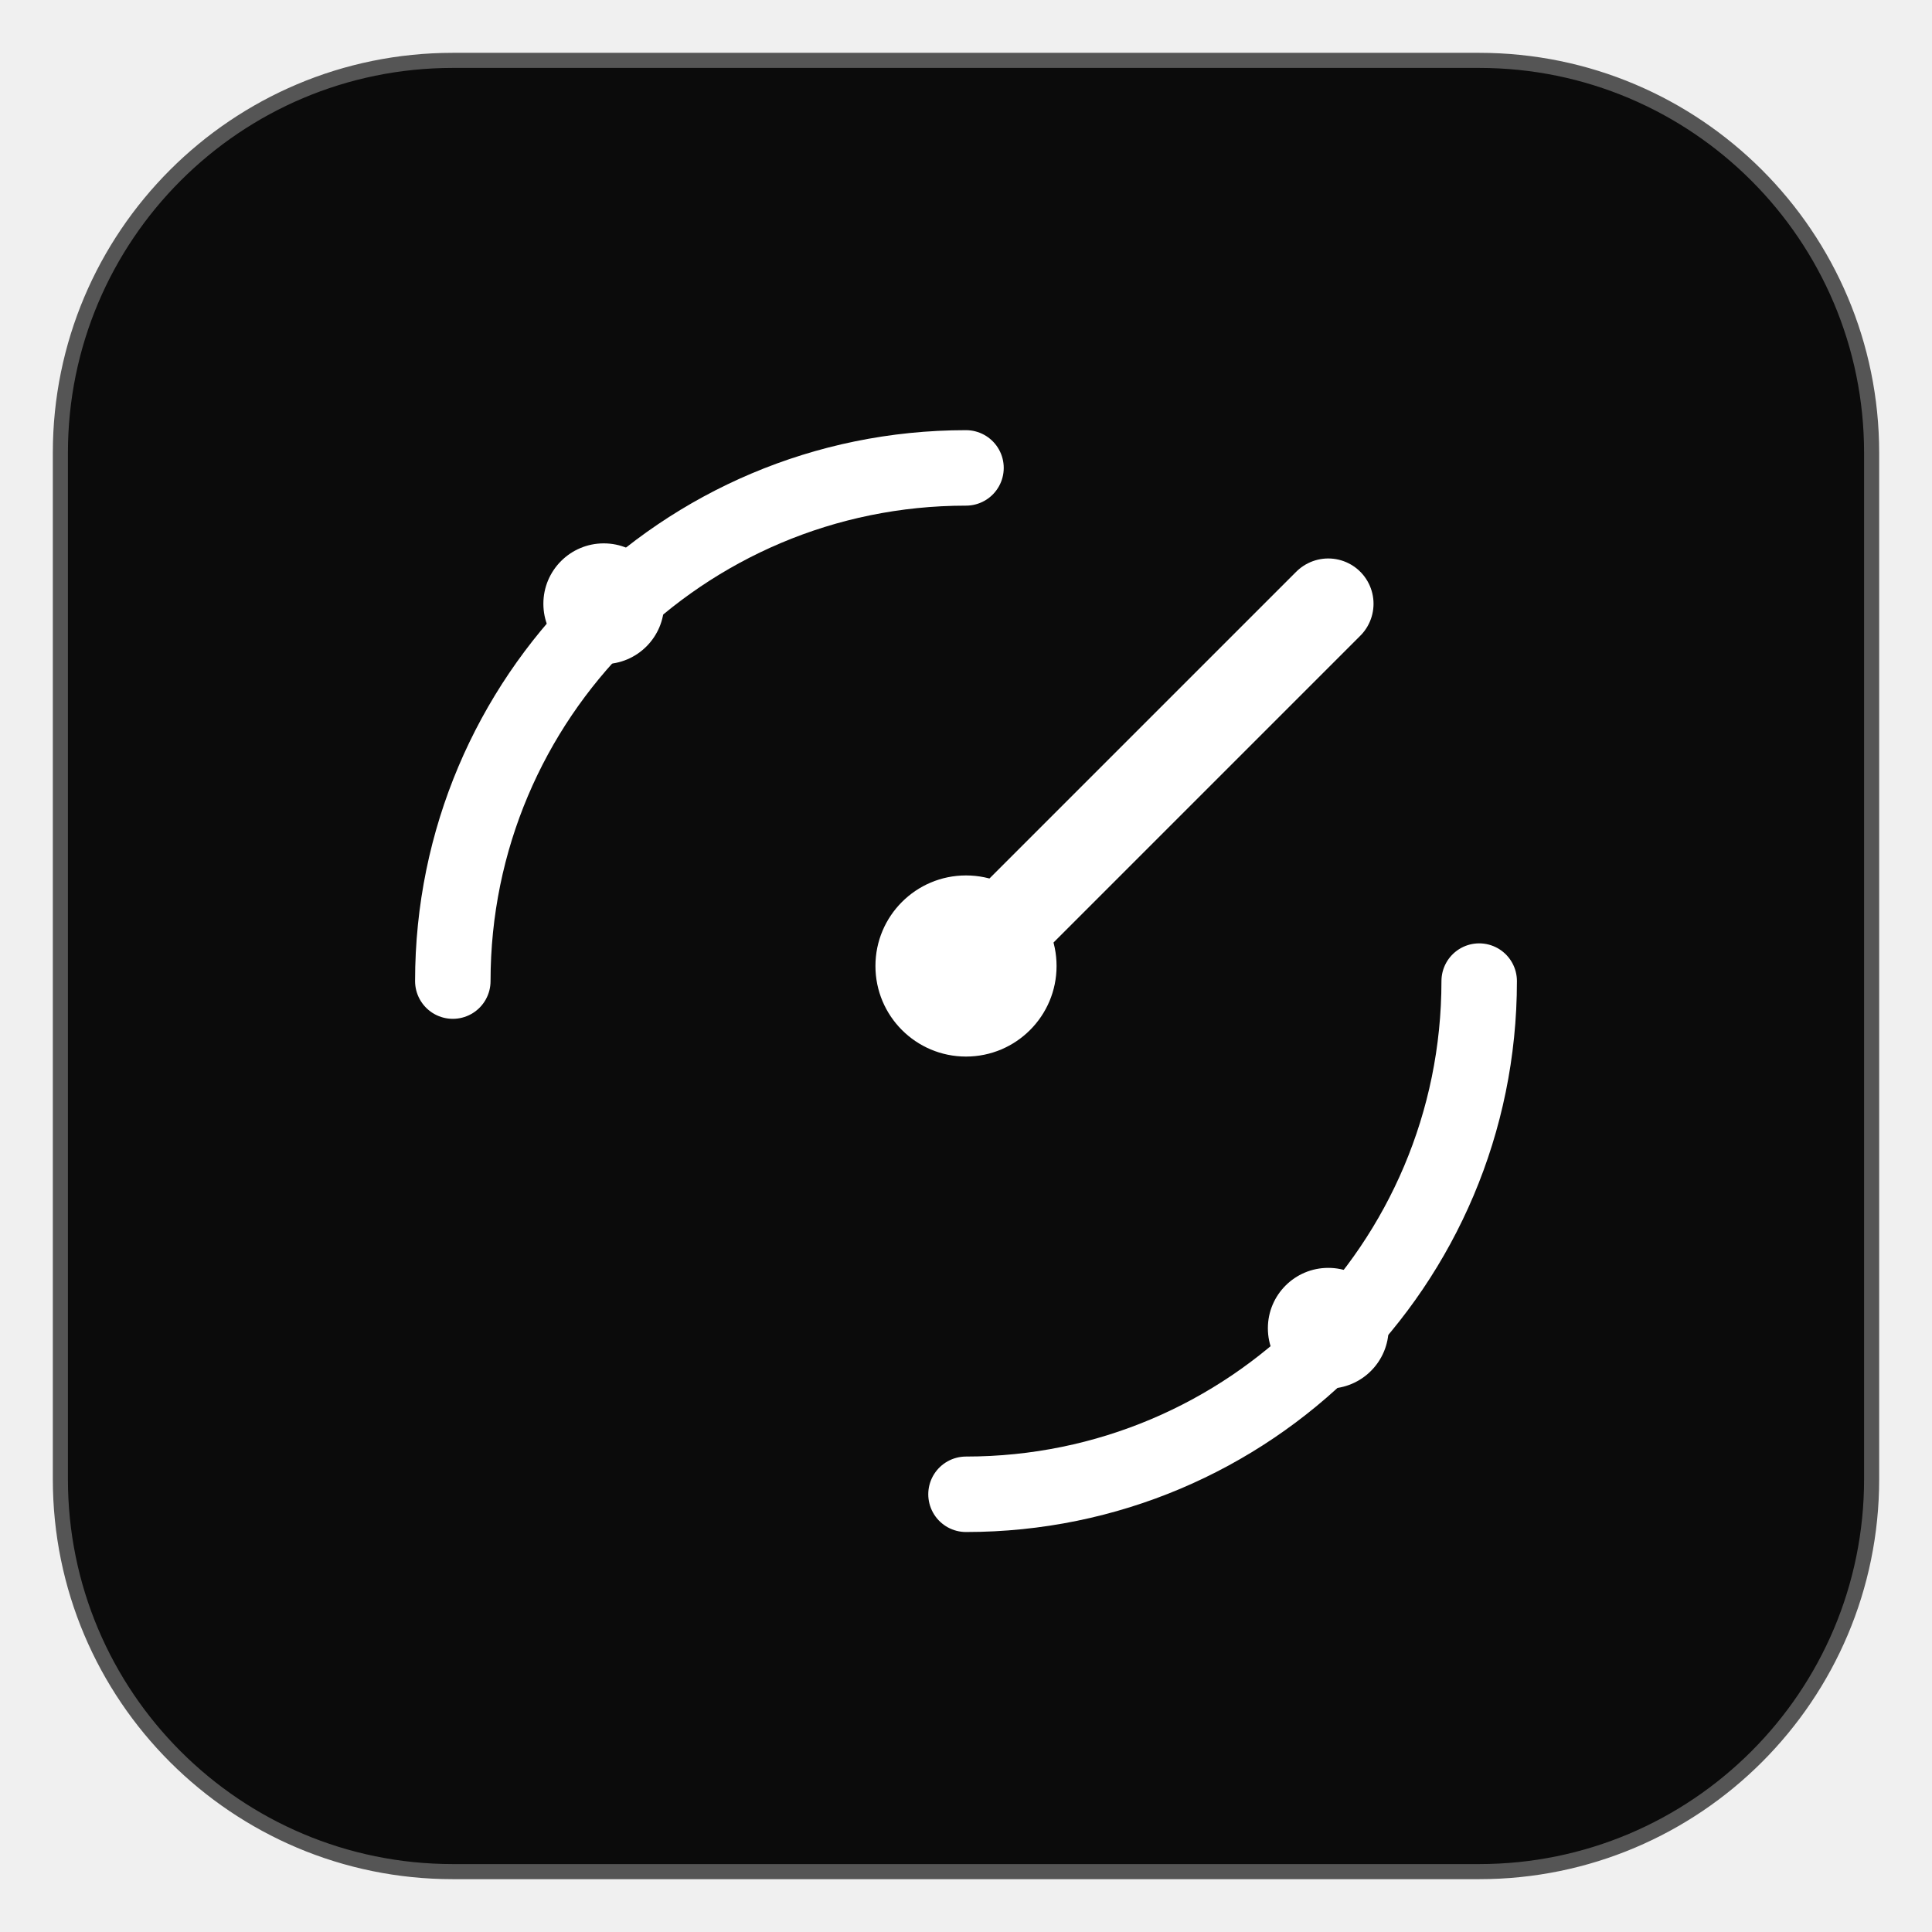
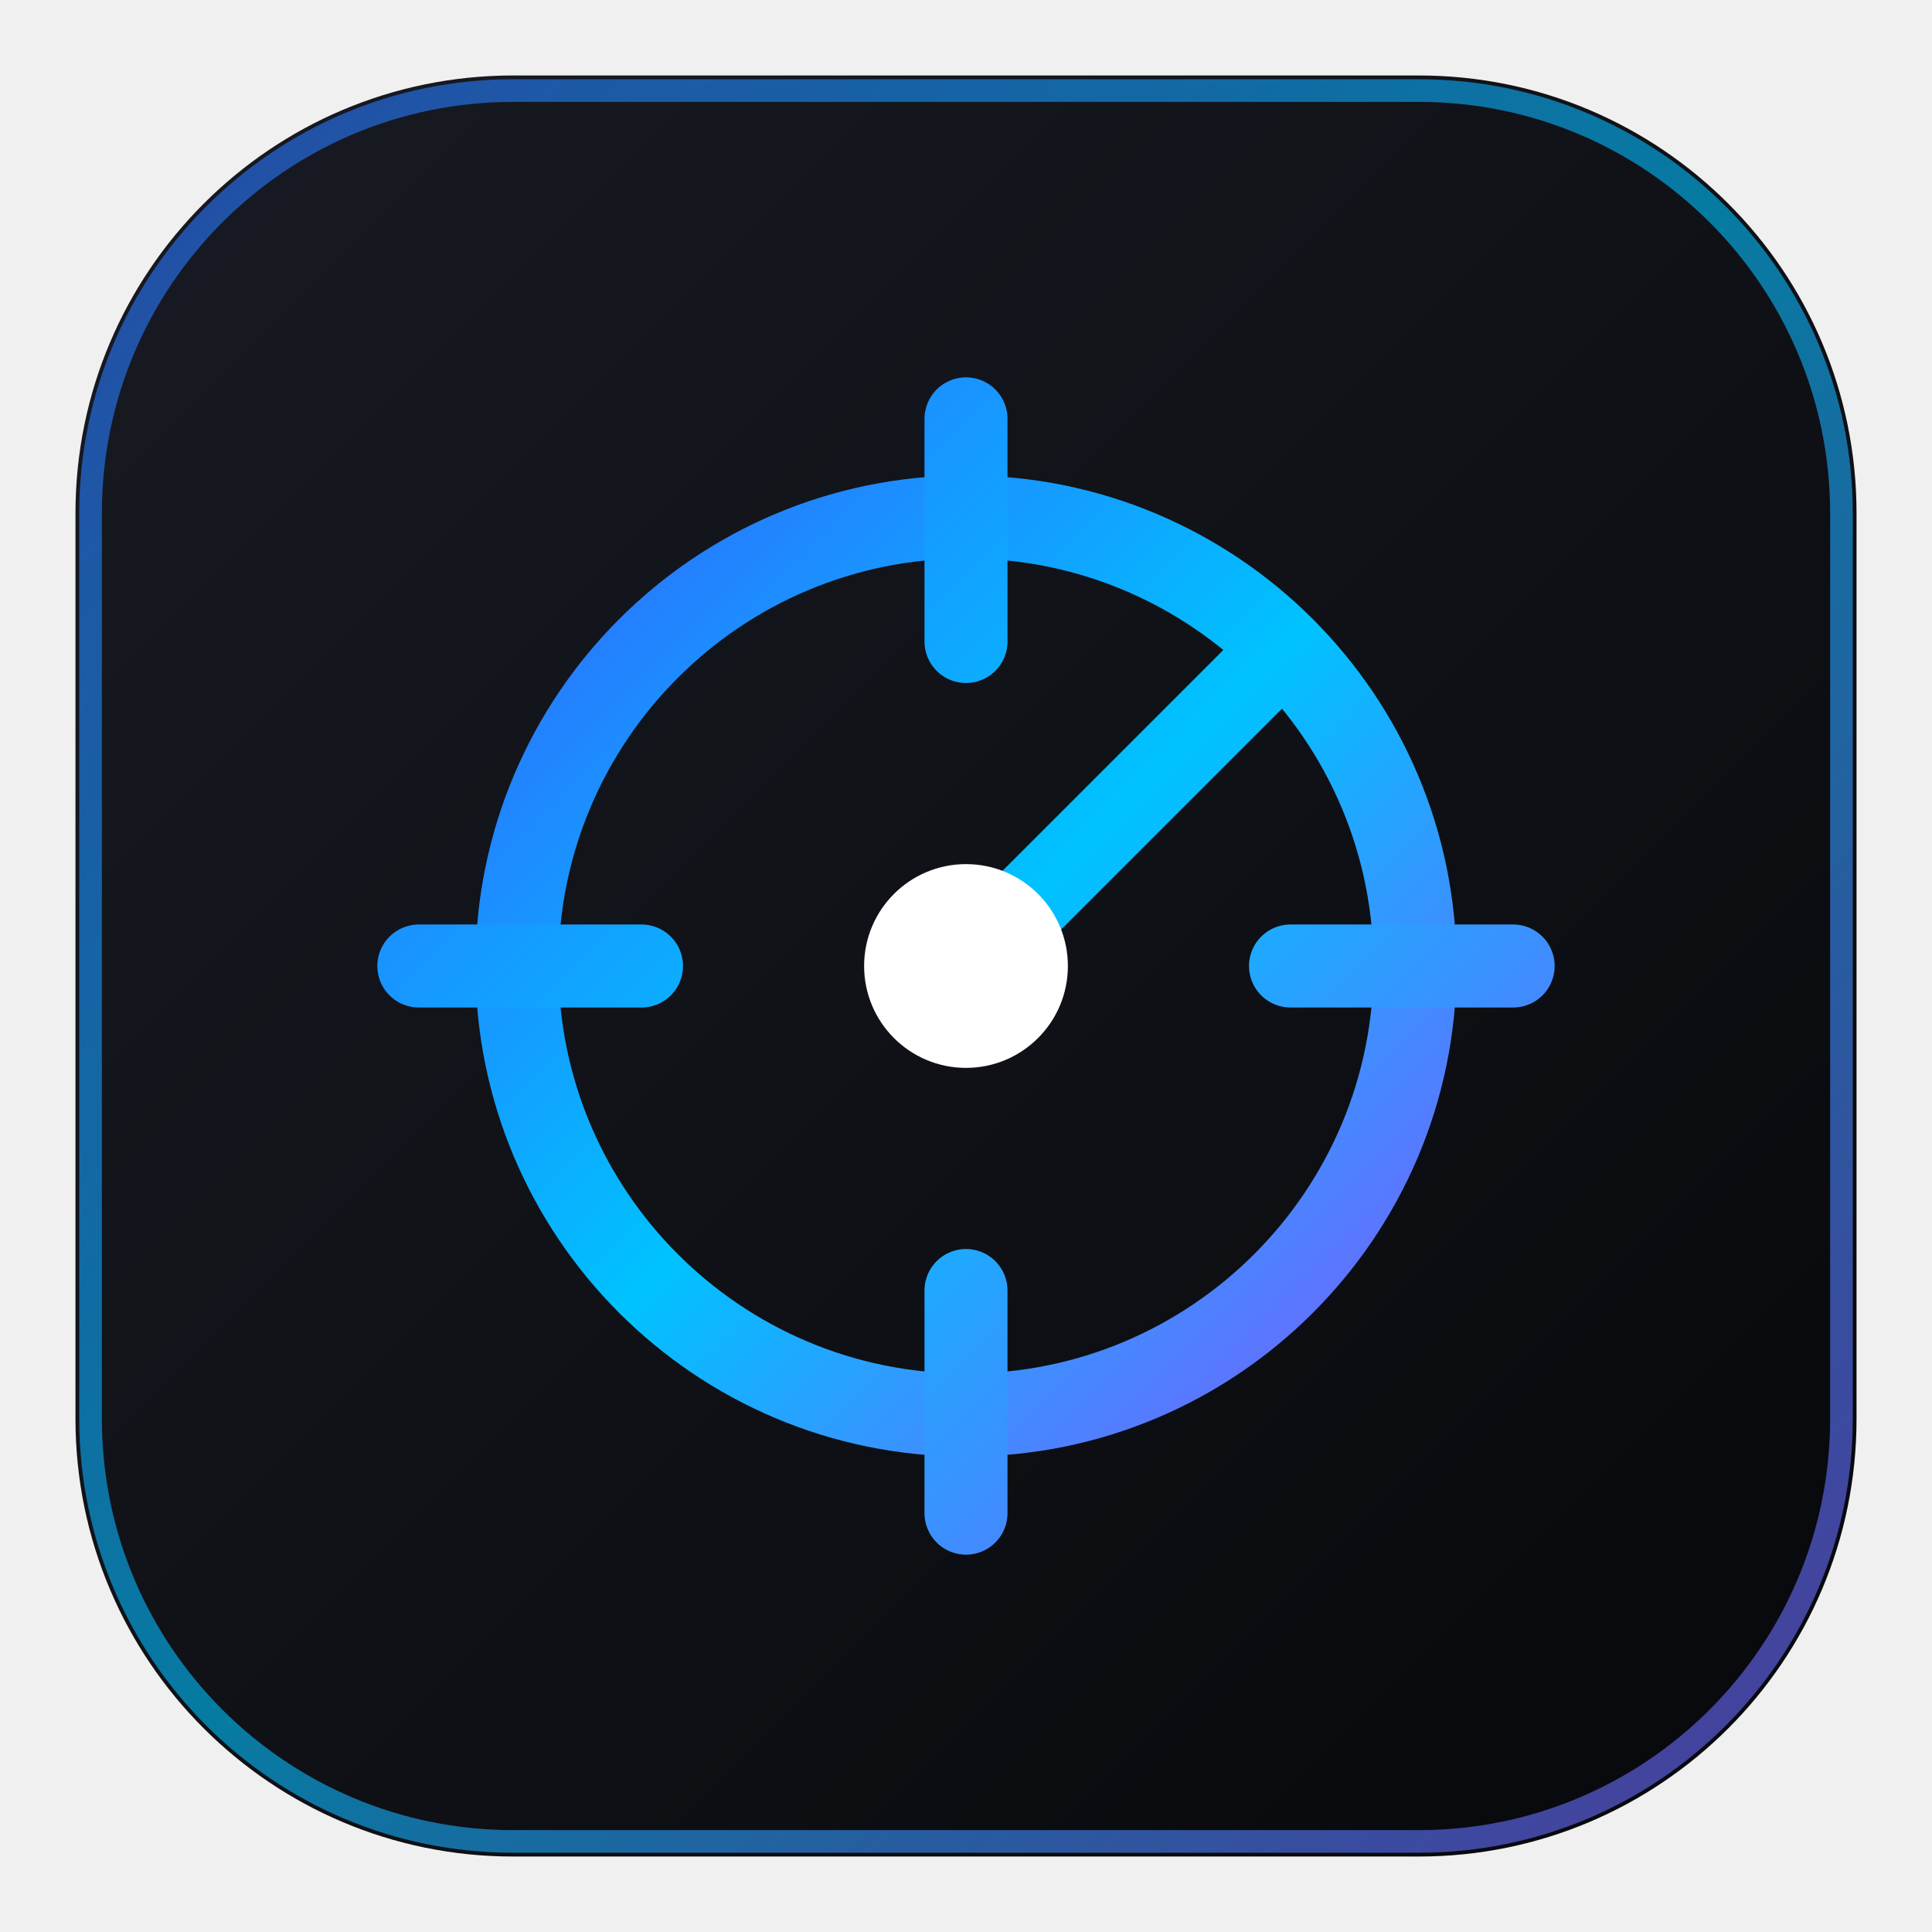
- <svg xmlns="http://www.w3.org/2000/svg" viewBox="0 0 256 256">
-   <rect x="8" y="8" width="240" height="240" rx="52" fill="#0b0b0b" stroke="#555" stroke-width="2" />
-   <path d="M60 130a68 68 0 0 1 68-68m68 68a68 68 0 0 1-68 68" fill="none" stroke="#fff" stroke-width="10" stroke-linecap="round" />
-   <path d="M128 128 176 80" stroke="#fff" stroke-width="12" stroke-linecap="round" />
-   <circle cx="128" cy="128" r="12" fill="#fff" />
-   <circle cx="80" cy="80" r="8" fill="#fff" />
-   <circle cx="176" cy="176" r="8" fill="#fff" />
+ <svg xmlns="http://www.w3.org/2000/svg" viewBox="0 0 512 512">
+   <defs>
+     <linearGradient id="signal" x1="0" y1="0" x2="1" y2="1">
+       <stop stop-color="#2F6BFF" />
+       <stop offset=".5" stop-color="#00C2FF" />
+       <stop offset="1" stop-color="#7A5CFF" />
+     </linearGradient>
+     <linearGradient id="stage" x2="1" y2="1">
+       <stop stop-color="#181B23" />
+       <stop offset="1" stop-color="#07080B" />
+     </linearGradient>
+   </defs>
+   <rect x="20" y="20" width="472" height="472" rx="116" fill="url(#stage)" />
+   <rect x="24" y="24" width="464" height="464" rx="112" fill="none" stroke="url(#signal)" stroke-opacity=".6" stroke-width="6" />
+   <g fill="none" stroke="url(#signal)" stroke-width="22" stroke-linecap="round" stroke-linejoin="round">
+     <circle cx="256" cy="256" r="119" />
+     <path d="M256 111V170M256 342V401M111 256H170M342 256H401M256 256L332 180" />
+     <circle cx="256" cy="256" r="27" fill="#FFFFFF" stroke="none" />
+   </g>
</svg>
